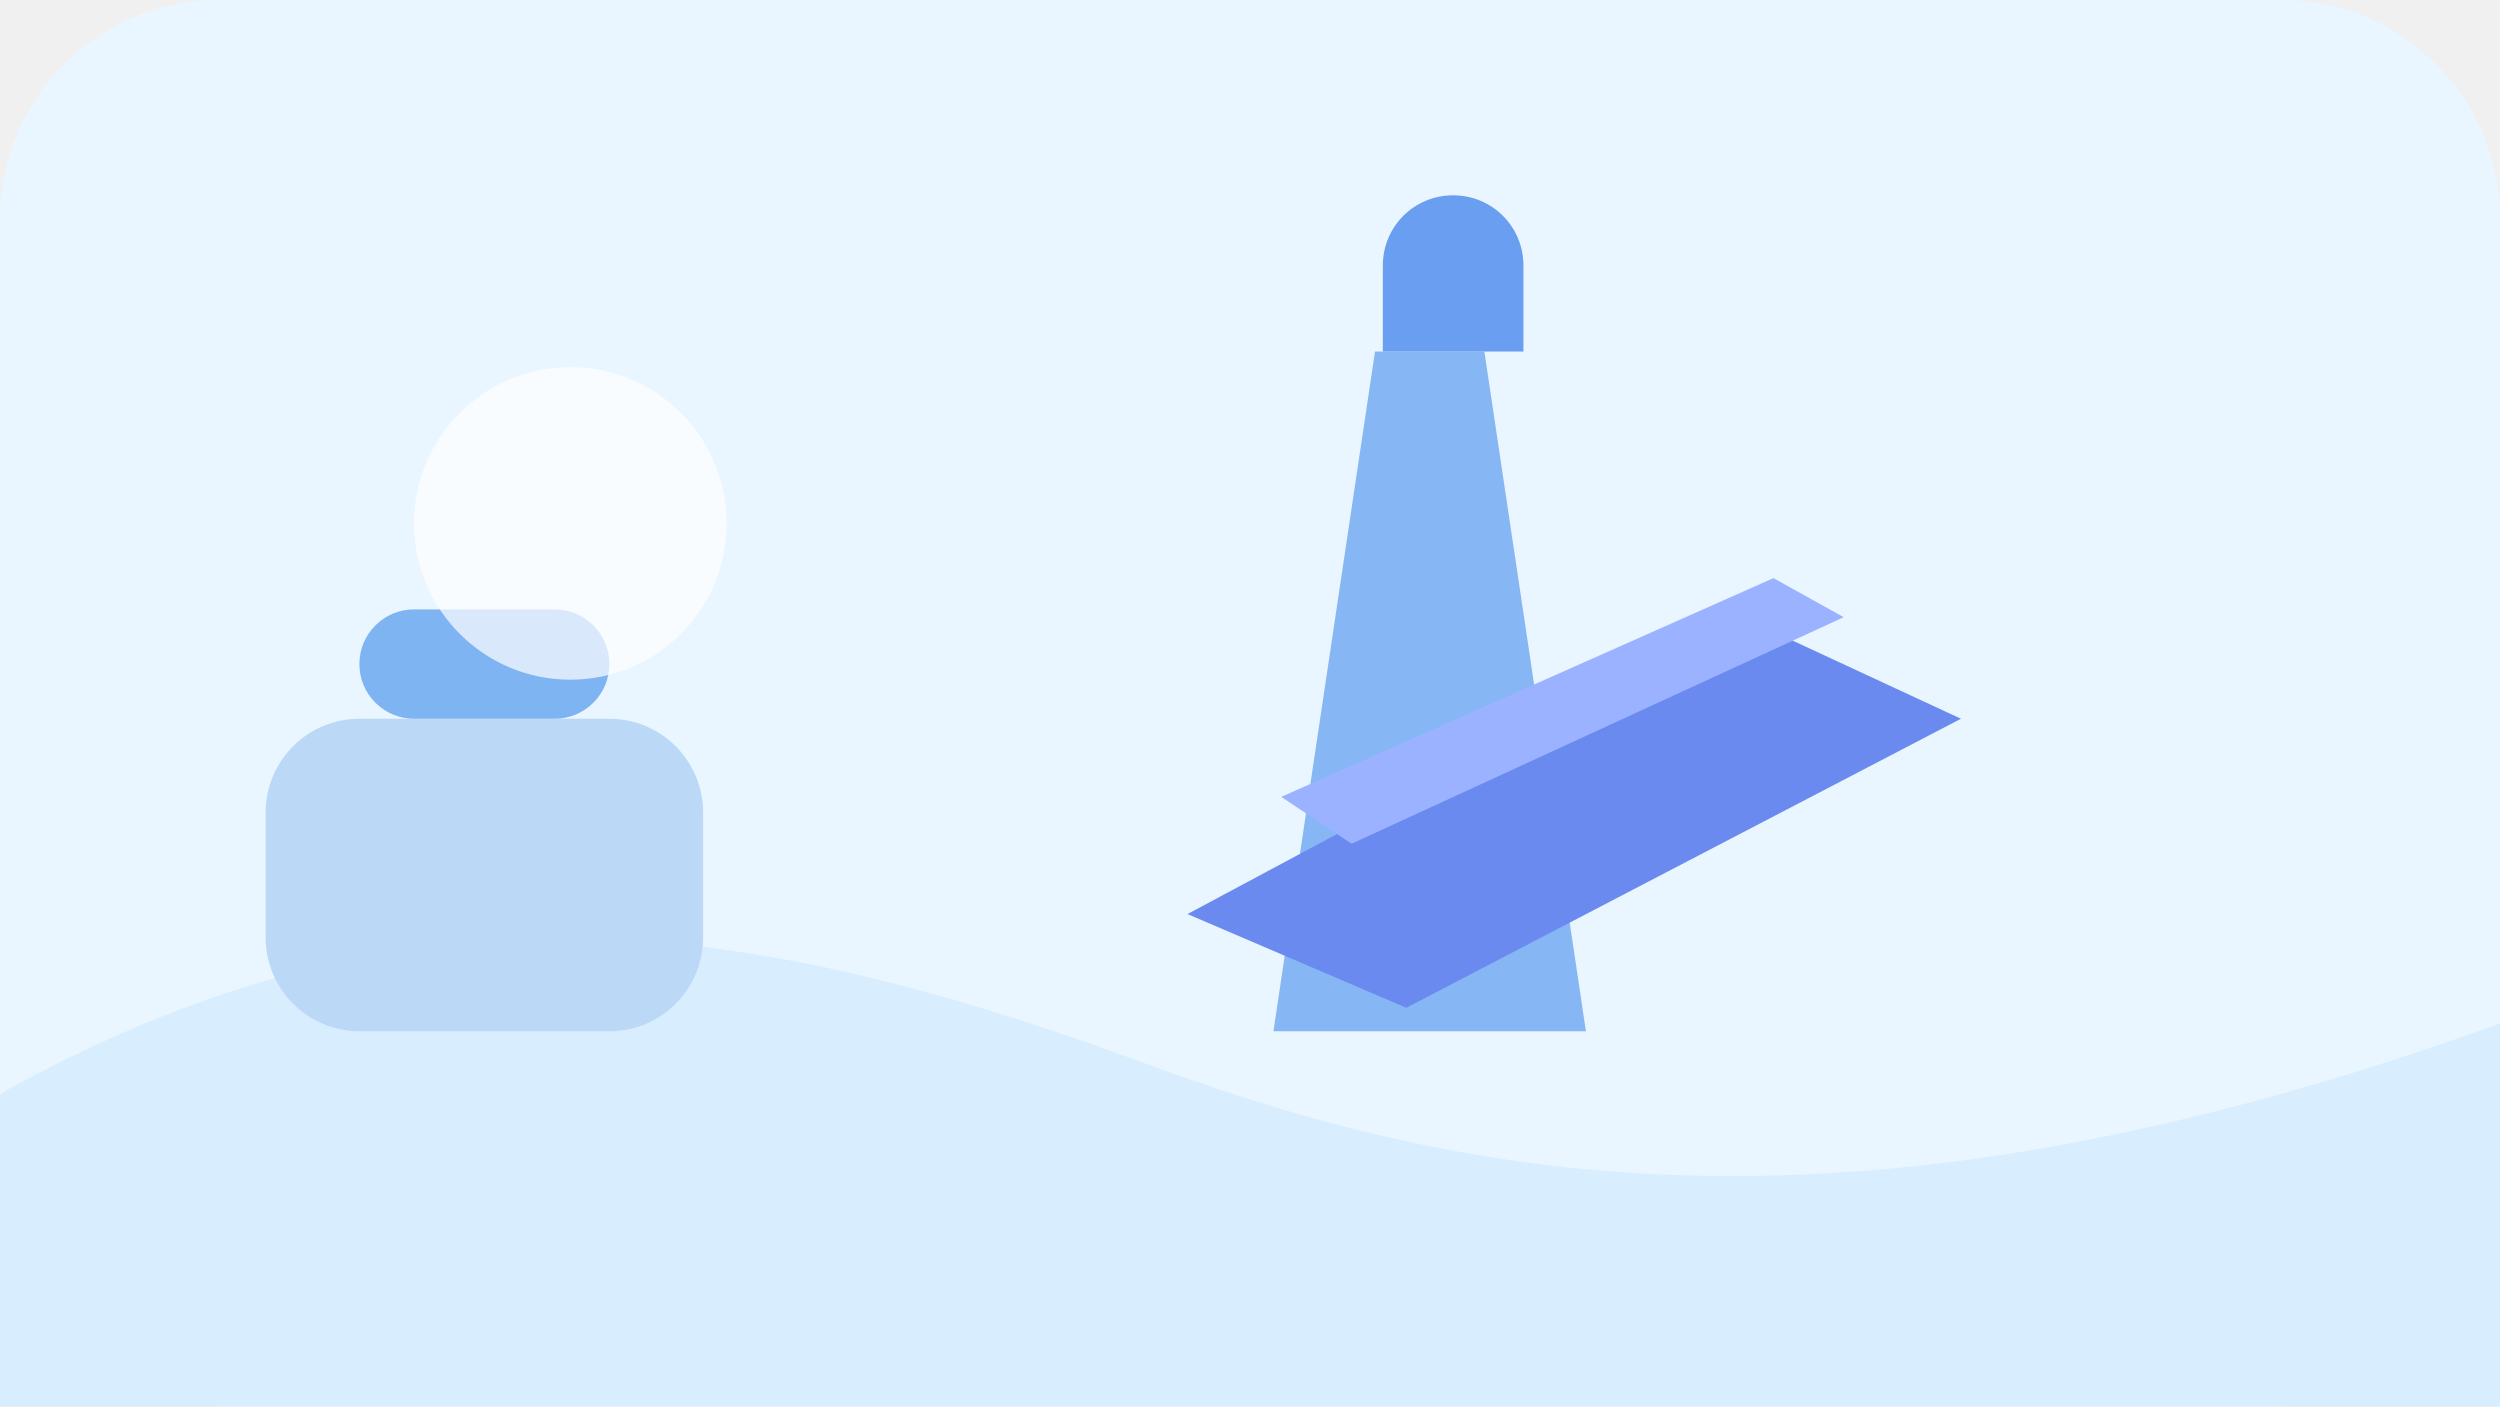
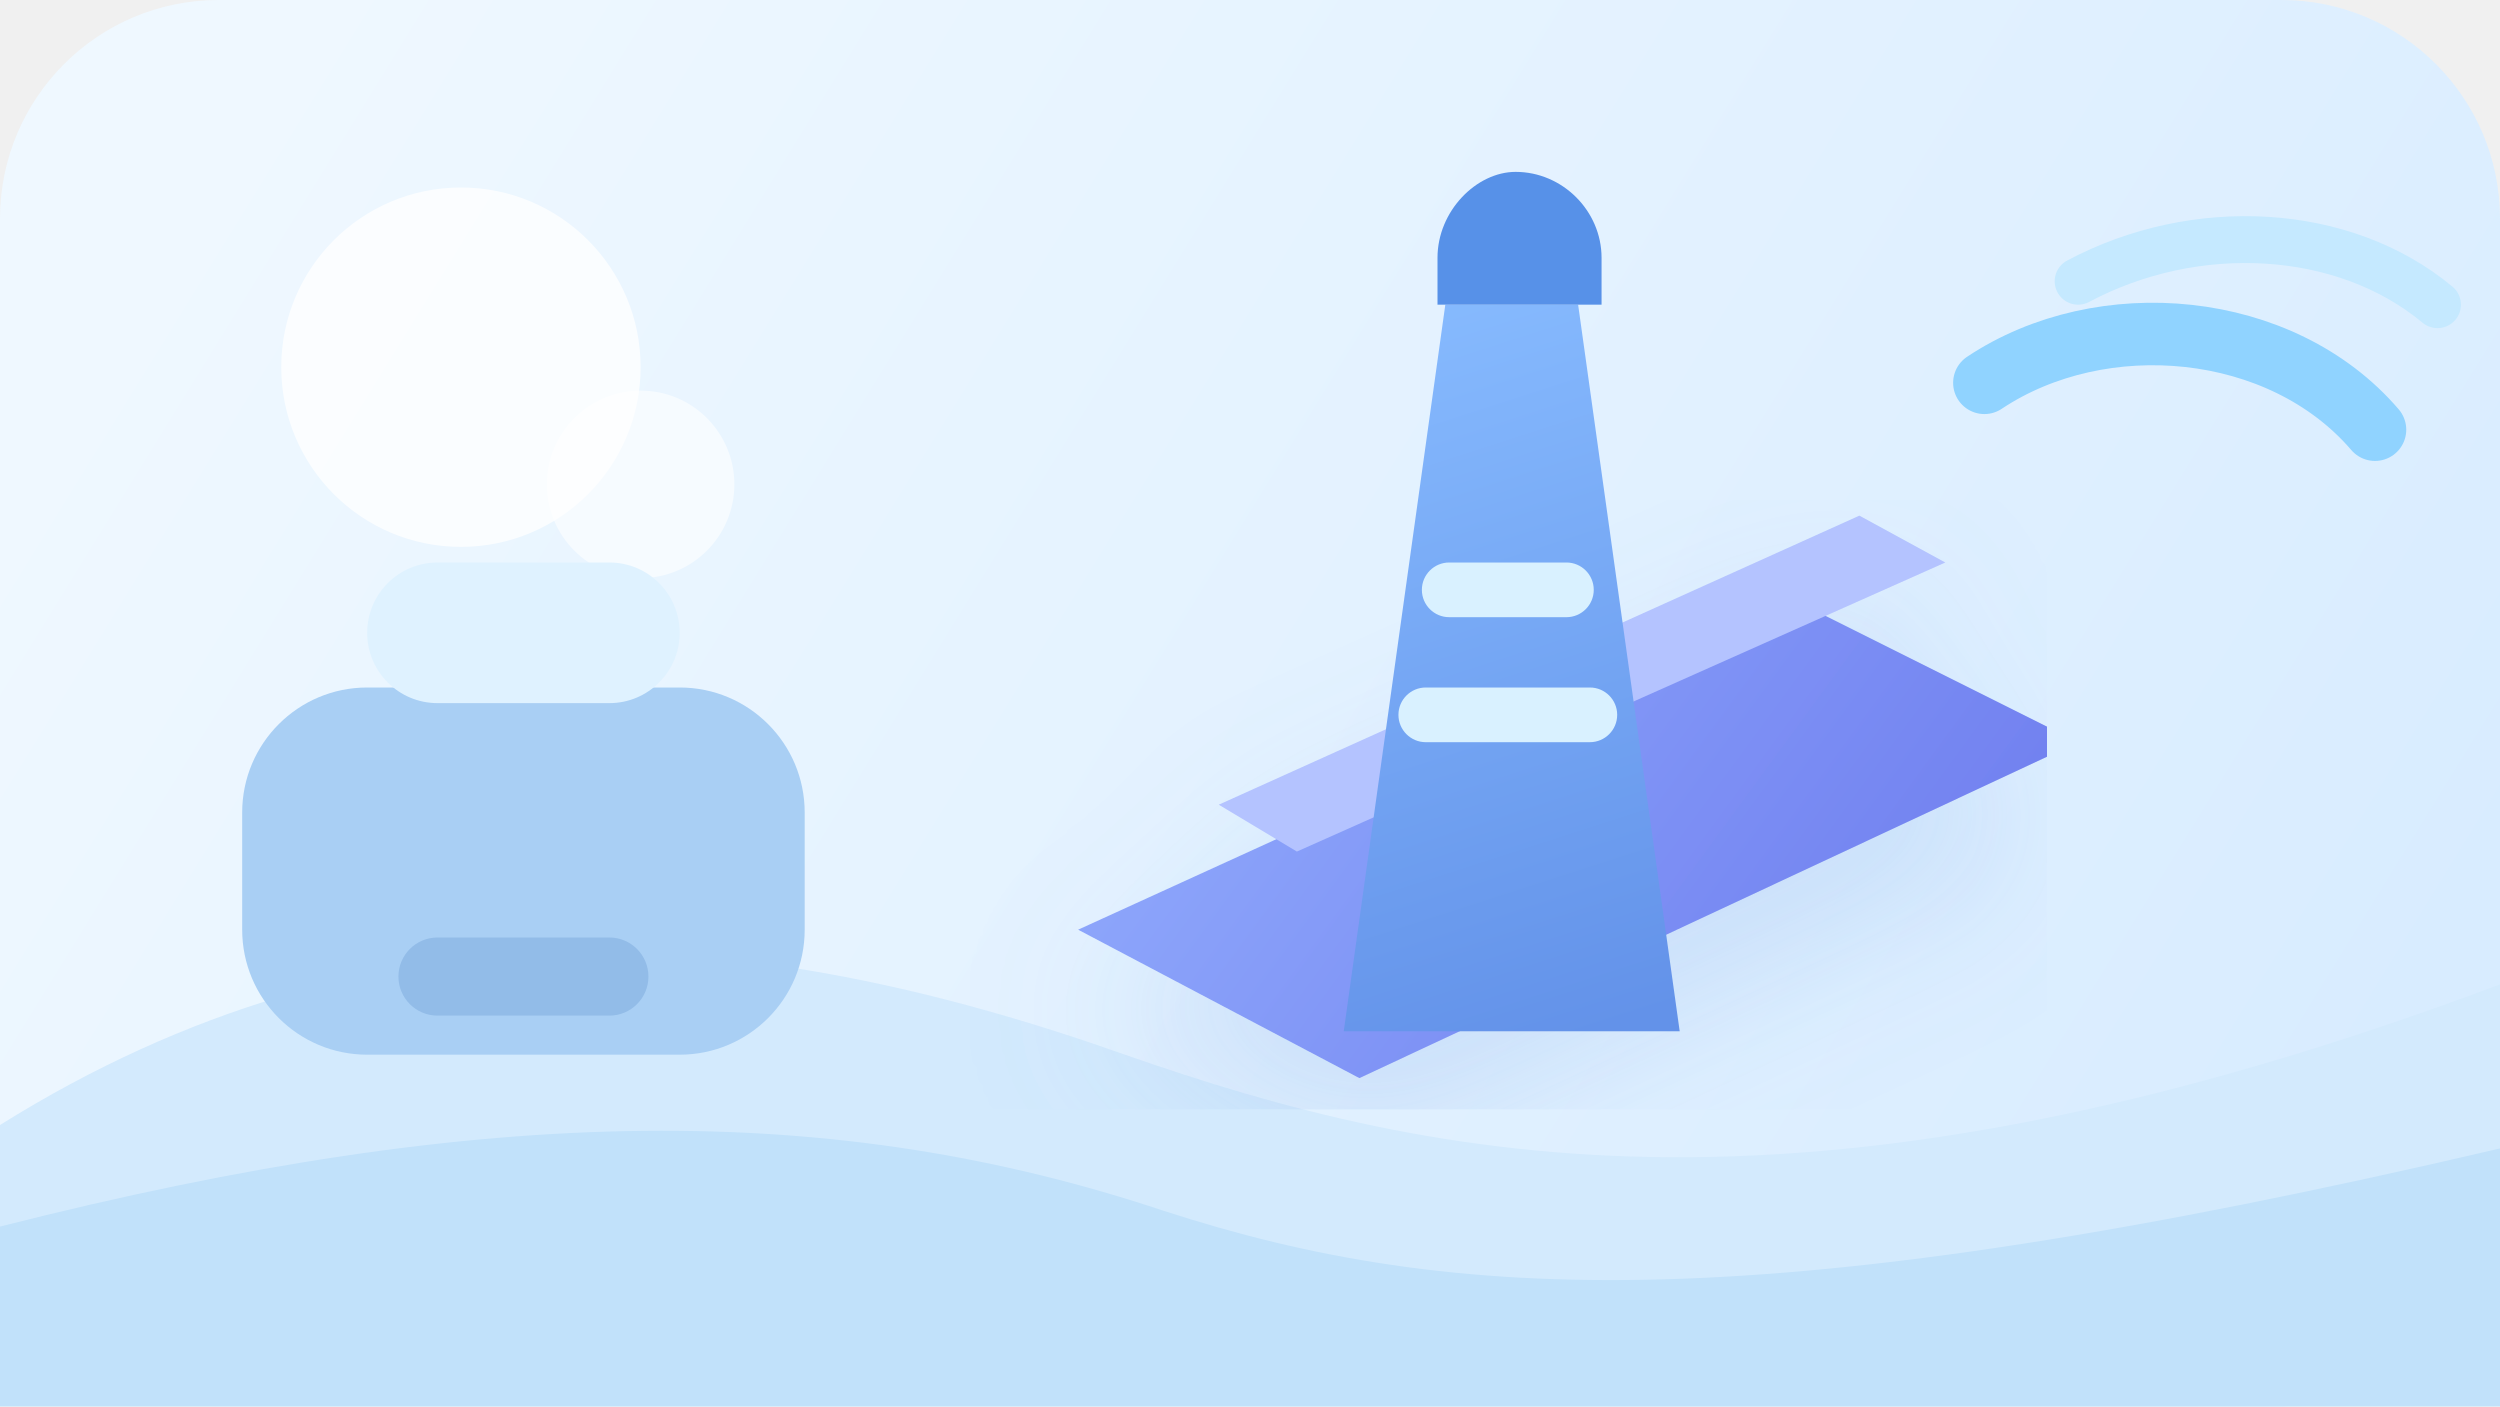
<svg xmlns="http://www.w3.org/2000/svg" width="320" height="180" viewBox="0 0 320 180" fill="none">
-   <rect width="320" height="180" rx="28" fill="#EAF6FF" />
-   <path d="M0 140C54 110 98 118 149 137C188 151 237 161 320 131V180H0V140Z" fill="#D8EEFF" />
-   <rect x="34" y="92" width="56" height="40" rx="12" fill="#BBD9F6" />
-   <rect x="46" y="78" width="32" height="14" rx="7" fill="#7FB4F2" />
-   <path d="M176 45H190L203 132H163L176 45Z" fill="#87B6F4" />
-   <path d="M186 25C191 25 195 29 195 34V45H177V34C177 29 181 25 186 25Z" fill="#699EF0" />
-   <path d="M152 117L223 79L251 92L180 129L152 117Z" fill="#6A8AEF" />
-   <path d="M164 102L227 74L236 79L173 108L164 102Z" fill="#9AB2FF" />
-   <circle cx="73" cy="67" r="20" fill="#fff" fill-opacity=".7" />
+   <defs>
+     <linearGradient id="airportBg" x1="28" y1="20" x2="281" y2="176" gradientUnits="userSpaceOnUse">
+       <stop stop-color="#EFF8FF" />
+       <stop offset="1" stop-color="#D8ECFF" />
+     </linearGradient>
+     <linearGradient id="airportRunway" x1="136" y1="62" x2="248" y2="144" gradientUnits="userSpaceOnUse">
+       <stop stop-color="#97B3FF" />
+       <stop offset="1" stop-color="#6D7BEE" />
+     </linearGradient>
+     <linearGradient id="airportTower" x1="180" y1="34" x2="211" y2="130" gradientUnits="userSpaceOnUse">
+       <stop stop-color="#88BCFF" />
+       <stop offset="1" stop-color="#6392E9" />
+     </linearGradient>
+     <filter id="airportShadow" x="122" y="54" width="140" height="88" filterUnits="userSpaceOnUse" color-interpolation-filters="sRGB">
+       <feDropShadow dx="0" dy="10" stdDeviation="10" flood-color="#7EA3EA" flood-opacity="0.22" />
+     </filter>
+   </defs>
+   <rect width="320" height="180" rx="28" fill="url(#airportBg)" />
+   <circle cx="59" cy="47" r="23" fill="#FFFFFF" fill-opacity="0.76" />
+   <circle cx="82" cy="62" r="12" fill="#FFFFFF" fill-opacity="0.58" />
+   <path d="M0 144C48 114 96 118 144 135C184 149 232 159 320 126V180H0V144Z" fill="#D3EAFD" />
+   <path d="M0 157C63 141 107 141 149 155C186 167 226 169 320 147V180H0V157Z" fill="#C1E1FA" />
+   <rect x="31" y="88" width="72" height="47" rx="16" fill="#A9CFF4" />
+   <rect x="47" y="72" width="40" height="18" rx="9" fill="#DFF2FF" />
+   <rect x="51" y="120" width="32" height="10" rx="5" fill="#92BCE8" />
+   <g filter="url(#airportShadow)">
+     <path d="M138 119L230 77L266 95L174 138L138 119Z" fill="url(#airportRunway)" />
+     <path d="M156 103L238 66L249 72L166 109L156 103Z" fill="#B4C3FF" />
+   </g>
+   <path d="M185 39H202L215 132H172L185 39Z" fill="url(#airportTower)" />
+   <path d="M194 22C200 22 205 27 205 33V39H184V33C184 27 189 22 194 22Z" fill="#5791E8" />
+   <rect x="182" y="72" width="22" height="7" rx="3.5" fill="#D9F1FF" />
+   <rect x="179" y="88" width="28" height="7" rx="3.5" fill="#D9F1FF" />
+   <path d="M254 49C269 39 292 41 304 55" stroke="#90D3FF" stroke-width="8" stroke-linecap="round" />
+   <path d="M266 36C281 28 300 29 312 39" stroke="#C5E9FF" stroke-width="6" stroke-linecap="round" />
</svg>
